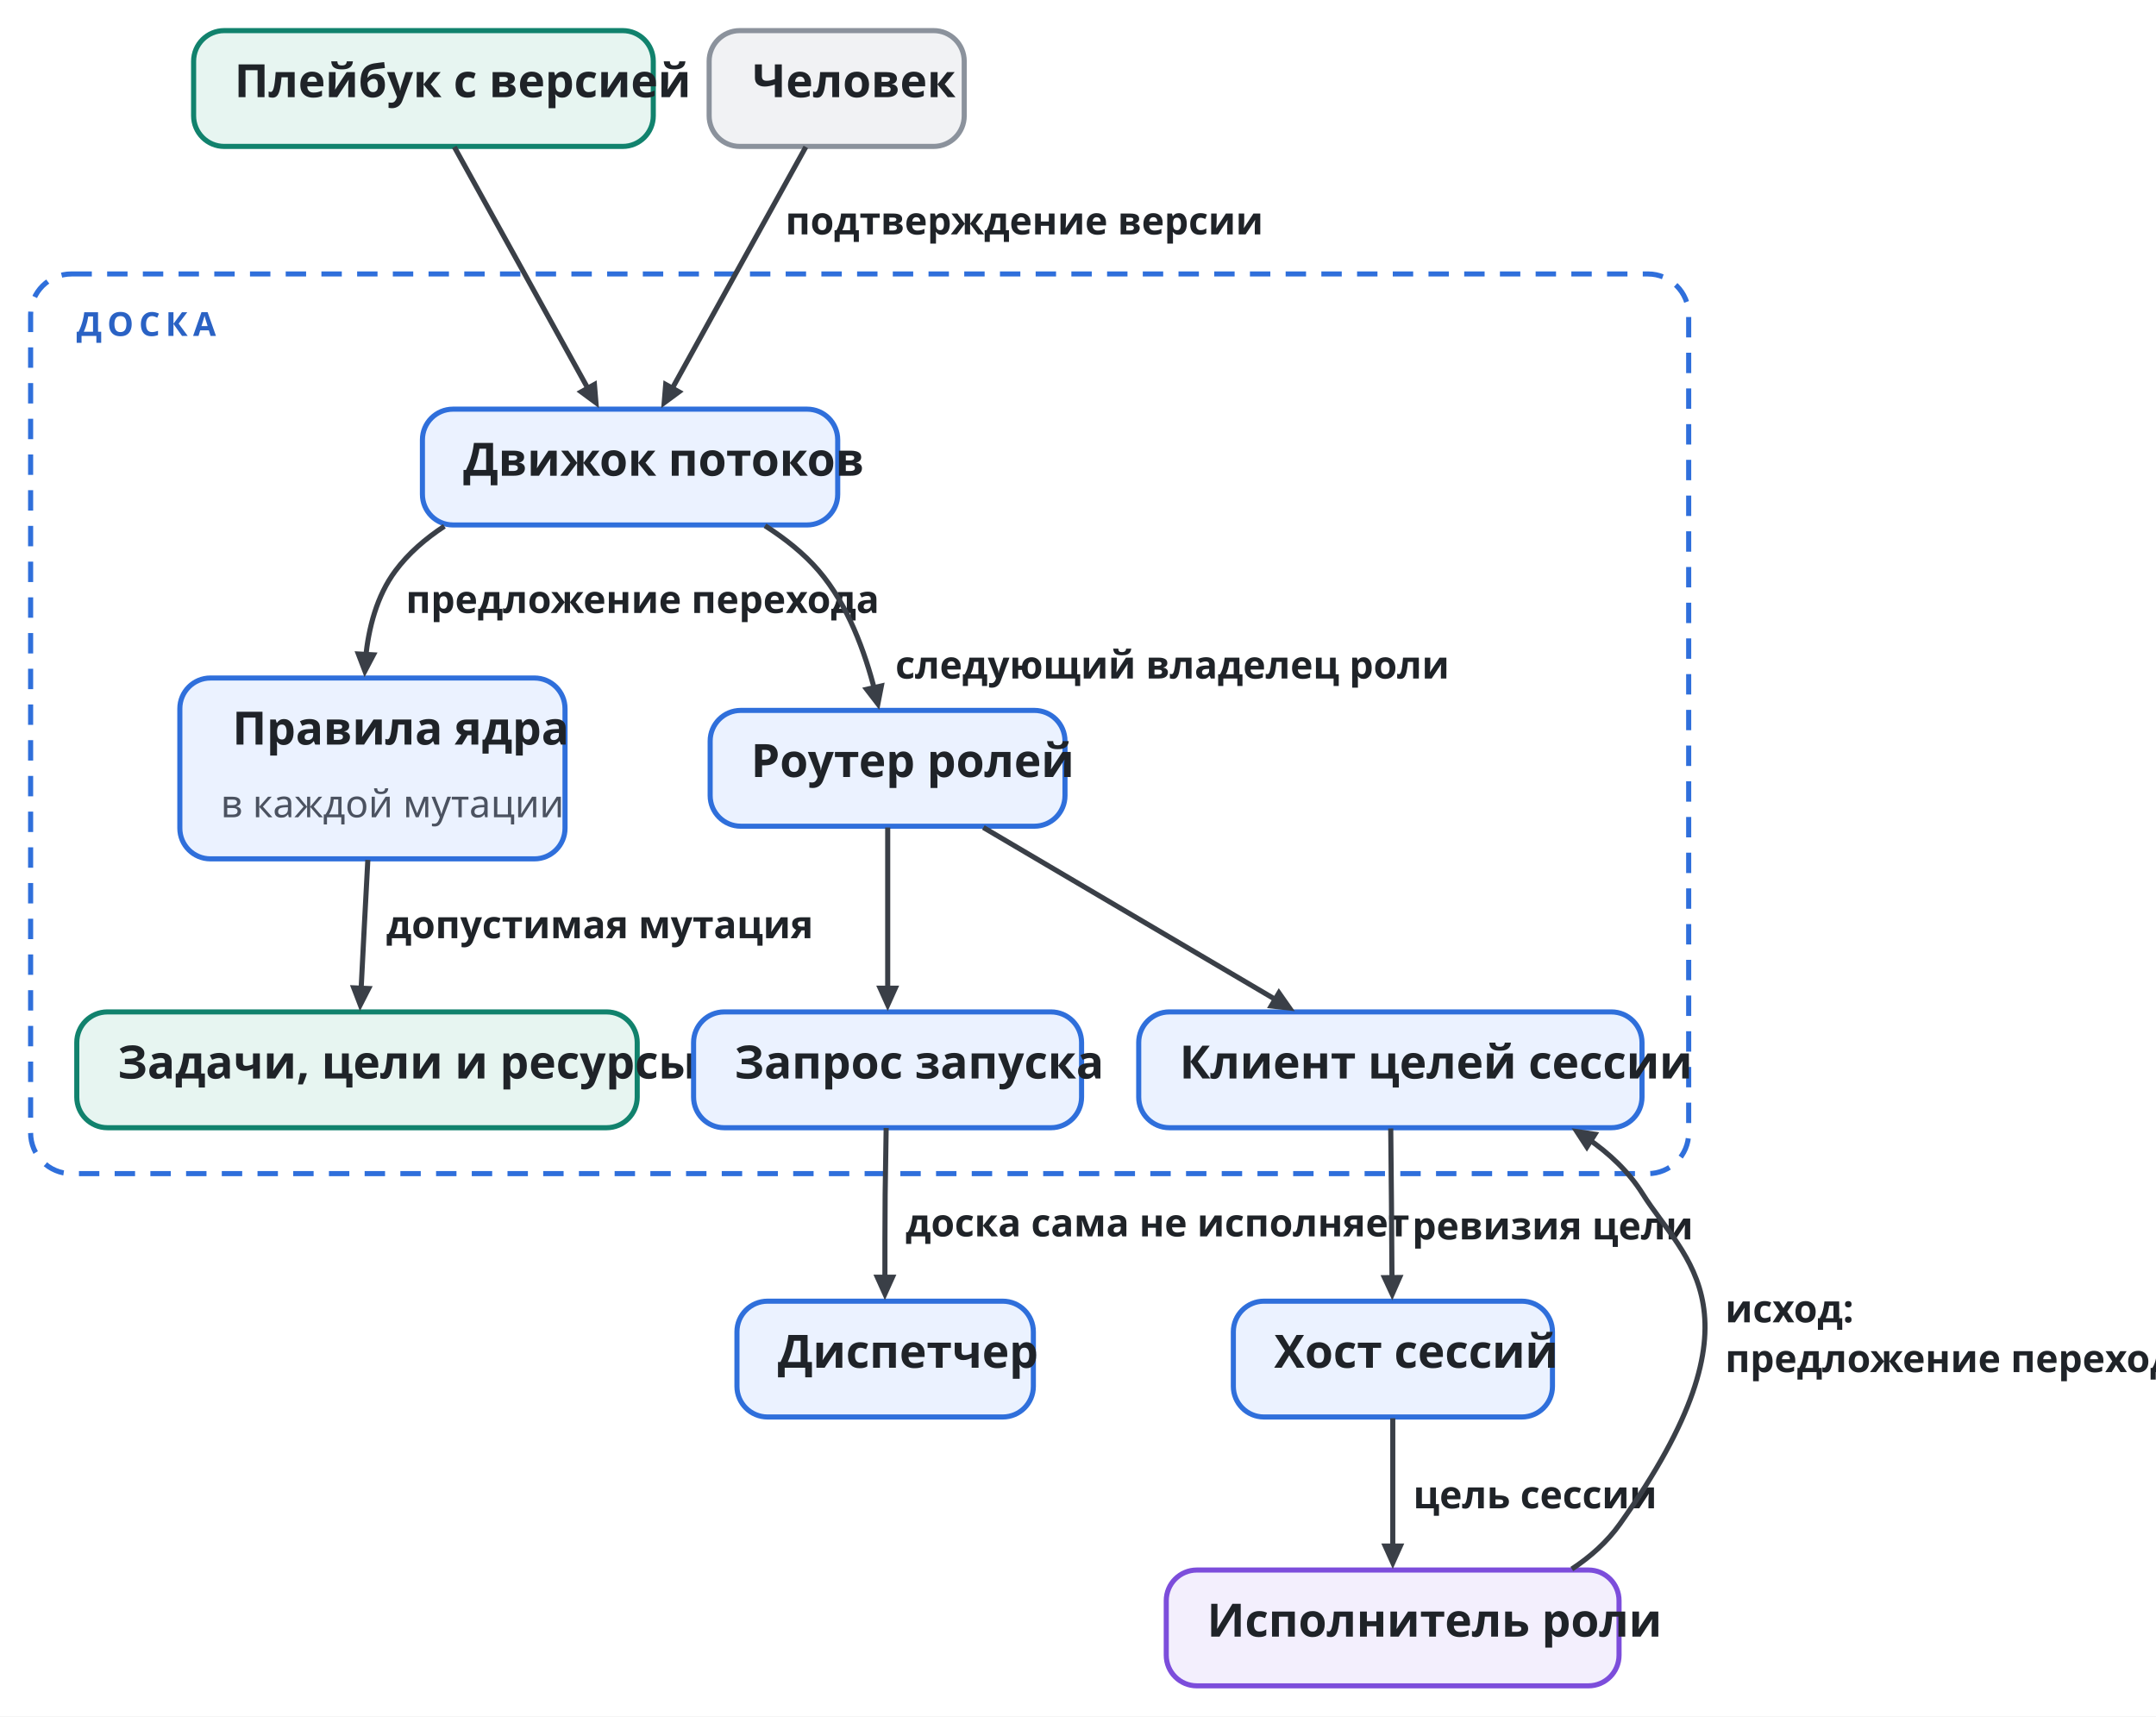
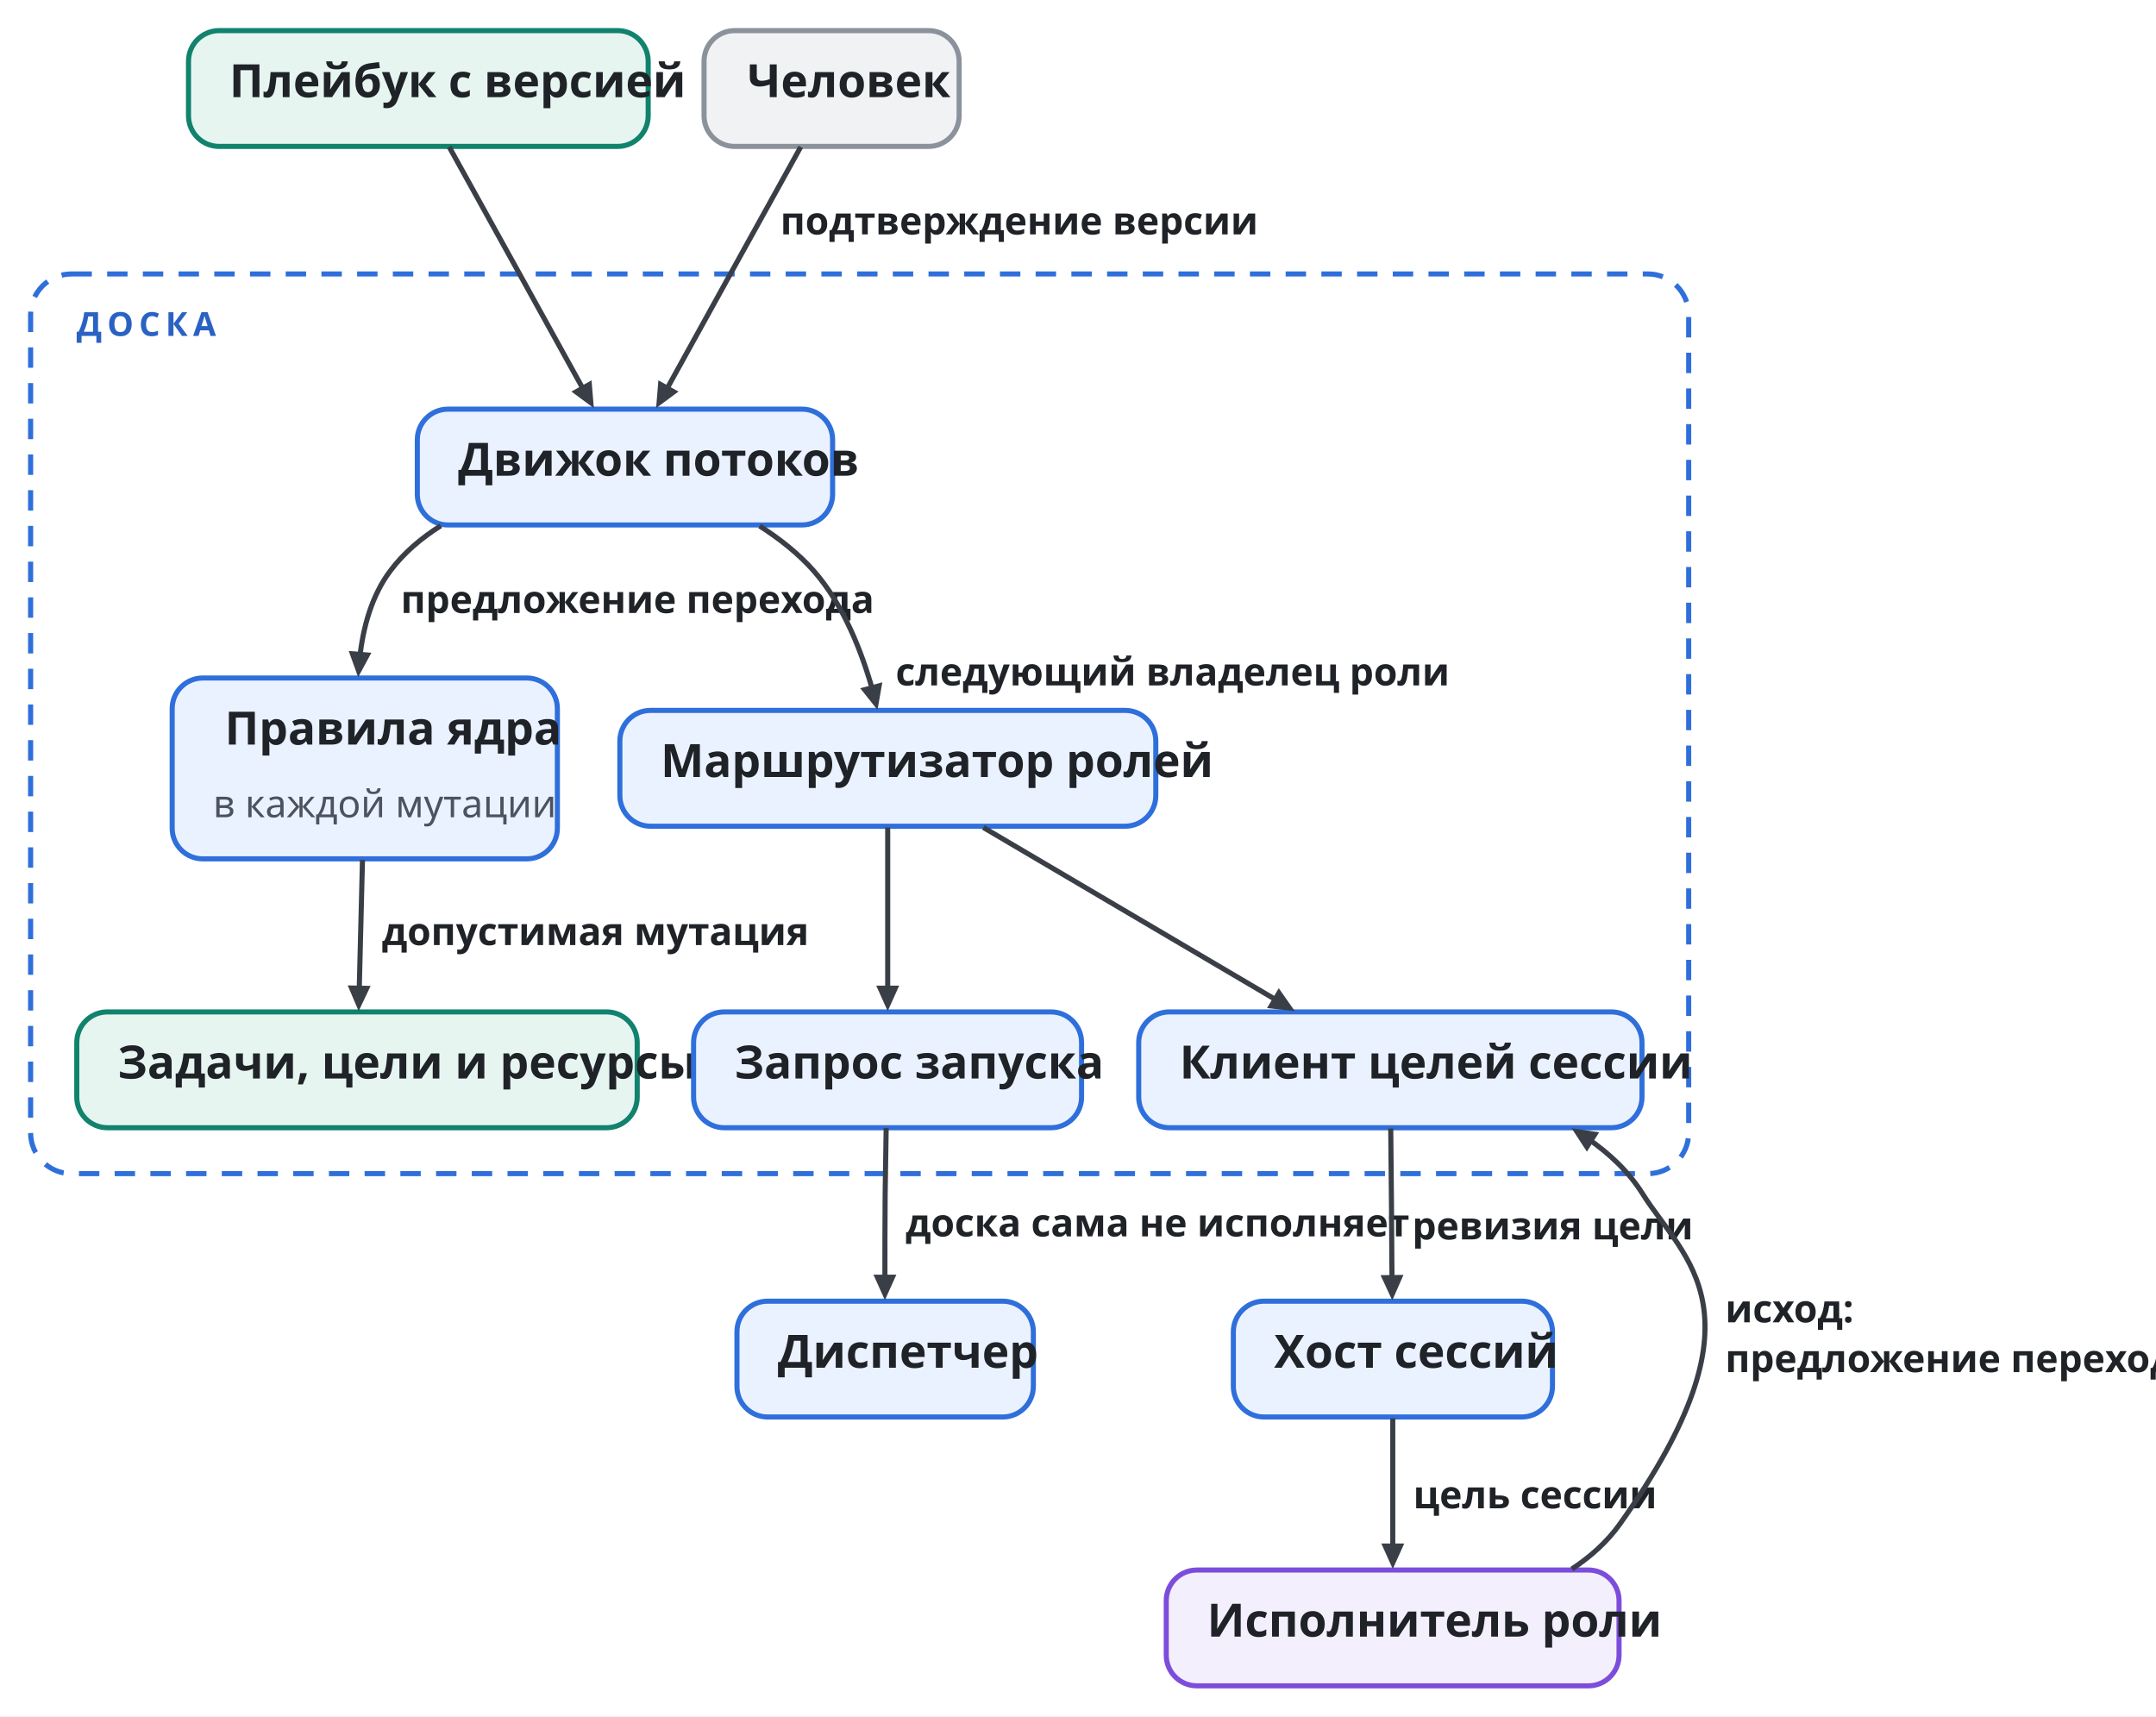
<svg xmlns="http://www.w3.org/2000/svg" width="845.2" height="672.9" viewBox="0 0 845.2 672.9">
  <rect width="845.2" height="672.9" fill="#ffffff" />
  <g transform="translate(12 12)">
    <g transform="translate(-8 0)">
      <rect x="8" y="95.4" width="650" height="352.7" rx="16" fill="none" stroke="#2f6fdb" stroke-width="2" stroke-dasharray="8 6" class="group" data-id="board" />
-       <rect x="71.9" y="0" width="180.2" height="45.4" rx="12" fill="#e7f5f1" stroke="#11826d" stroke-width="2" class="box" data-id="playbook" />
-       <text x="87.9" y="26.1" font-size="18" fill="#1f2328">
+       <rect x="69.9" y="0" width="180.2" height="45.4" rx="12" fill="#e7f5f1" stroke="#11826d" stroke-width="2" class="box" data-id="playbook" />
+       <text x="85.9" y="26.1" font-size="18" fill="#1f2328">
        <tspan font-family="PT Sans, sans-serif" font-weight="bold">Плейбук с версией</tspan>
      </text>
-       <rect x="274" y="0" width="100" height="45.4" rx="12" fill="#f1f2f4" stroke="#8b929c" stroke-width="2" class="box" data-id="human" />
-       <text x="291" y="26.1" font-size="18" fill="#1f2328">
+       <rect x="272" y="0" width="100" height="45.4" rx="12" fill="#f1f2f4" stroke="#8b929c" stroke-width="2" class="box" data-id="human" />
+       <text x="289" y="26.1" font-size="18" fill="#1f2328">
        <tspan font-family="PT Sans, sans-serif" font-weight="bold">Человек</tspan>
      </text>
-       <rect x="161.6" y="148.4" width="162.8" height="45.4" rx="12" fill="#ebf2ff" stroke="#2f6fdb" stroke-width="2" class="box" data-id="flow" />
-       <text x="177.6" y="174.5" font-size="18" fill="#1f2328">
+       <rect x="159.6" y="148.4" width="162.8" height="45.4" rx="12" fill="#ebf2ff" stroke="#2f6fdb" stroke-width="2" class="box" data-id="flow" />
+       <text x="175.6" y="174.5" font-size="18" fill="#1f2328">
        <tspan font-family="PT Sans, sans-serif" font-weight="bold">Движок потоков</tspan>
      </text>
-       <rect x="66.5" y="253.8" width="151" height="70.9" rx="12" fill="#ebf2ff" stroke="#2f6fdb" stroke-width="2" class="box" data-id="kernel" />
-       <text x="87.1" y="279.9" font-size="18" fill="#1f2328">
+       <rect x="63.5" y="253.8" width="151" height="70.9" rx="12" fill="#ebf2ff" stroke="#2f6fdb" stroke-width="2" class="box" data-id="kernel" />
+       <text x="84.1" y="279.9" font-size="18" fill="#1f2328">
        <tspan font-family="PT Sans, sans-serif" font-weight="bold">Правила ядра</tspan>
      </text>
-       <text x="82.5" y="308.4" font-size="15" fill="#4b5260">
+       <text x="79.5" y="308.4" font-size="15" fill="#4b5260">
        <tspan font-family="PT Sans, sans-serif">в каждой мутации</tspan>
      </text>
      <rect x="26.1" y="384.7" width="219.7" height="45.4" rx="12" fill="#e7f5f1" stroke="#11826d" stroke-width="2" class="box" data-id="tasks" />
      <text x="42.1" y="410.8" font-size="18" fill="#1f2328">
        <tspan font-family="PT Sans, sans-serif" font-weight="bold">Задачи, цели и ресурсы</tspan>
      </text>
-       <rect x="274.4" y="266.5" width="139.1" height="45.4" rx="12" fill="#ebf2ff" stroke="#2f6fdb" stroke-width="2" class="box" data-id="router" />
-       <text x="290.4" y="292.6" font-size="18" fill="#1f2328">
-         <tspan font-family="PT Sans, sans-serif" font-weight="bold">Роутер ролей</tspan>
+       <rect x="239" y="266.5" width="210.1" height="45.4" rx="12" fill="#ebf2ff" stroke="#2f6fdb" stroke-width="2" class="box" data-id="router" />
+       <text x="255" y="292.6" font-size="18" fill="#1f2328">
+         <tspan font-family="PT Sans, sans-serif" font-weight="bold">Маршрутизатор ролей</tspan>
      </text>
      <rect x="267.9" y="384.7" width="152.1" height="45.4" rx="12" fill="#ebf2ff" stroke="#2f6fdb" stroke-width="2" class="box" data-id="spawn" />
      <text x="283.9" y="410.8" font-size="18" fill="#1f2328">
        <tspan font-family="PT Sans, sans-serif" font-weight="bold">Запрос запуска</tspan>
      </text>
      <rect x="442.4" y="384.7" width="197.3" height="45.4" rx="12" fill="#ebf2ff" stroke="#2f6fdb" stroke-width="2" class="box" data-id="goals" />
      <text x="458.4" y="410.8" font-size="18" fill="#1f2328">
        <tspan font-family="PT Sans, sans-serif" font-weight="bold">Клиент целей сессии</tspan>
      </text>
      <rect x="284.9" y="498.1" width="116.2" height="45.4" rx="12" fill="#ebf2ff" stroke="#2f6fdb" stroke-width="2" class="box" data-id="dispatcher" />
      <text x="300.9" y="524.2" font-size="18" fill="#1f2328">
        <tspan font-family="PT Sans, sans-serif" font-weight="bold">Диспетчер</tspan>
      </text>
      <rect x="479.5" y="498.1" width="125.1" height="45.4" rx="12" fill="#ebf2ff" stroke="#2f6fdb" stroke-width="2" class="box" data-id="host" />
      <text x="495.5" y="524.2" font-size="18" fill="#1f2328">
        <tspan font-family="PT Sans, sans-serif" font-weight="bold">Хост сессий</tspan>
      </text>
      <rect x="453.2" y="603.5" width="177.5" height="45.4" rx="12" fill="#f3effd" stroke="#7c4ddb" stroke-width="2" class="box" data-id="actor" />
      <text x="469.2" y="629.6" font-size="18" fill="#1f2328">
        <tspan font-family="PT Sans, sans-serif" font-weight="bold">Исполнитель роли</tspan>
      </text>
-       <path d="M 174.1 45.6 C 188.3 71.2 211.7 113.5 227.2 141.6 L 227.9 142.8" fill="none" stroke="#3a3f47" stroke-width="2" class="edge" data-from="playbook" data-to="flow" data-edge="e0" />
-       <polygon points="230.8,148 229.9,137.1 222,141.5" fill="#3a3f47" />
-       <path d="M 311.9 45.6 C 297.7 71.2 274.3 113.5 258.8 141.6 L 258.1 142.8" fill="none" stroke="#3a3f47" stroke-width="2" class="edge" data-from="human" data-to="flow" data-edge="e1" />
-       <polygon points="255.2,148 264,141.5 256.1,137.1" fill="#3a3f47" />
+       <path d="M 172.1 45.6 C 186.3 71.2 209.7 113.5 225.2 141.6 L 225.9 142.8" fill="none" stroke="#3a3f47" stroke-width="2" class="edge" data-from="playbook" data-to="flow" data-edge="e0" />
+       <polygon points="228.8,148 227.9,137.1 220,141.5" fill="#3a3f47" />
+       <path d="M 309.9 45.6 C 295.7 71.2 272.3 113.5 256.8 141.6 L 256.1 142.8" fill="none" stroke="#3a3f47" stroke-width="2" class="edge" data-from="human" data-to="flow" data-edge="e1" />
+       <polygon points="253.2,148 262,141.5 254.1,137.1" fill="#3a3f47" />
      <g class="label" data-edge="e1">
-         <text x="303.9" y="79.9" font-size="15" fill="#1f2328">
+         <text x="301.9" y="79.9" font-size="15" fill="#1f2328">
          <tspan font-family="PT Sans, sans-serif" font-weight="bold">подтверждение версии</tspan>
        </text>
      </g>
-       <path d="M 170.2 194.3 C 162.9 199.1 156.2 204.8 151 211.8 C 143.7 221.6 140.5 234.1 139.3 246.1 L 139.2 247.5" fill="none" stroke="#3a3f47" stroke-width="2" class="edge" data-from="flow" data-to="kernel" data-edge="e2" />
-       <polygon points="138.9,253.5 144,243.8 135,243.3" fill="#3a3f47" />
+       <path d="M 168.8 194.1 C 161.2 198.9 154.3 204.7 149 211.8 C 141.7 221.5 138.3 234 137 246.1 L 136.9 247.5" fill="none" stroke="#3a3f47" stroke-width="2" class="edge" data-from="flow" data-to="kernel" data-edge="e2" />
+       <polygon points="136.4,253.5 141.6,243.9 132.7,243.2" fill="#3a3f47" />
      <g class="label" data-edge="e2">
-         <text x="155.1" y="228.3" font-size="15" fill="#1f2328">
+         <text x="153.1" y="228.3" font-size="15" fill="#1f2328">
          <tspan font-family="PT Sans, sans-serif" font-weight="bold">предложение перехода</tspan>
        </text>
      </g>
-       <path d="M 140.2 325.1 C 139.3 341.6 138.3 361.2 137.5 377 L 137.4 378.4" fill="none" stroke="#3a3f47" stroke-width="2" class="edge" data-from="kernel" data-to="tasks" data-edge="e3" />
-       <polygon points="137.1,384.4 142.1,374.6 133.2,374.2" fill="#3a3f47" />
+       <path d="M 138.1 325.1 C 137.7 341.6 137.2 361.2 136.8 377 L 136.7 378.4" fill="none" stroke="#3a3f47" stroke-width="2" class="edge" data-from="kernel" data-to="tasks" data-edge="e3" />
+       <polygon points="136.6,384.4 141.3,374.5 132.3,374.3" fill="#3a3f47" />
      <g class="label" data-edge="e3">
-         <text x="147.4" y="355.8" font-size="15" fill="#1f2328">
+         <text x="145.7" y="358.5" font-size="15" fill="#1f2328">
          <tspan font-family="PT Sans, sans-serif" font-weight="bold">допустимая мутация</tspan>
        </text>
      </g>
-       <path d="M 295.9 194.1 C 303.7 199.1 311.1 204.9 317 211.8 C 328.4 225.1 335.1 243.6 339 259 L 339.3 260.5" fill="none" stroke="#3a3f47" stroke-width="2" class="edge" data-from="flow" data-to="router" data-edge="e4" />
-       <polygon points="340.7,266.3 342.8,255.6 334,257.6" fill="#3a3f47" />
+       <path d="M 293.8 194.2 C 301.6 199.2 309 205 315 211.8 C 326.8 225.2 334 243.9 338.3 259.4 L 338.5 260.5" fill="none" stroke="#3a3f47" stroke-width="2" class="edge" data-from="flow" data-to="router" data-edge="e4" />
+       <polygon points="340,266.3 341.9,255.5 333.2,257.8" fill="#3a3f47" />
      <g class="label" data-edge="e4">
-         <text x="347" y="254" font-size="15" fill="#1f2328">
+         <text x="347.1" y="256.7" font-size="15" fill="#1f2328">
          <tspan font-family="PT Sans, sans-serif" font-weight="bold">следующий владелец роли</tspan>
        </text>
      </g>
      <path d="M 344 312.4 C 344 330.7 344 356.9 344 377 L 344 378.4" fill="none" stroke="#3a3f47" stroke-width="2" class="edge" data-from="router" data-to="spawn" data-edge="e5" />
      <polygon points="344,384.4 348.5,374.4 339.5,374.4" fill="#3a3f47" />
      <path d="M 381.5 312.4 C 414.5 331.8 462.6 360.2 497.3 380.6 L 498.4 381.3" fill="none" stroke="#3a3f47" stroke-width="2" class="edge" data-from="router" data-to="goals" data-edge="e6" />
      <polygon points="503.6,384.4 497.3,375.4 492.7,383.2" fill="#3a3f47" />
      <path d="M 343.4 430.2 C 343.3 438.4 343.1 447.7 343 456.1 C 342.9 467.3 342.9 479.7 342.9 490.5 L 342.9 491.7" fill="none" stroke="#3a3f47" stroke-width="2" class="edge" data-from="spawn" data-to="dispatcher" data-edge="e7" />
      <polygon points="342.9,497.7 347.4,487.7 338.4,487.7" fill="#3a3f47" />
      <g class="label" data-edge="e7">
        <text x="351" y="472.7" font-size="15" fill="#1f2328">
          <tspan font-family="PT Sans, sans-serif" font-weight="bold">доска сама не исполняет</tspan>
        </text>
      </g>
      <path d="M 541.2 430.4 C 541.4 447.6 541.6 471.8 541.7 490.6 L 541.8 491.8" fill="none" stroke="#3a3f47" stroke-width="2" class="edge" data-from="goals" data-to="host" data-edge="e8" />
      <polygon points="541.8,497.8 546.2,487.8 537.2,487.9" fill="#3a3f47" />
      <g class="label" data-edge="e8">
        <text x="549.6" y="473.9" font-size="15" fill="#1f2328">
          <tspan font-family="PT Sans, sans-serif" font-weight="bold">ревизия цели</tspan>
        </text>
      </g>
      <path d="M 542 544 C 542 559.1 542 579.3 542 595.8 L 542 597.1" fill="none" stroke="#3a3f47" stroke-width="2" class="edge" data-from="host" data-to="actor" data-edge="e9" />
      <polygon points="542,603.1 546.5,593.1 537.5,593.1" fill="#3a3f47" />
      <g class="label" data-edge="e9">
        <text x="550" y="579.3" font-size="15" fill="#1f2328">
          <tspan font-family="PT Sans, sans-serif" font-weight="bold">цель сессии</tspan>
        </text>
      </g>
      <path d="M 612.2 603.1 C 619.5 598.3 626 592.5 631 585.5 C 689.9 502.7 656.3 482 640 456.1 C 634.5 447.3 626.8 440.1 618.2 434.2 L 617.2 433.5" fill="none" stroke="#3a3f47" stroke-width="2" class="edge" data-from="actor" data-to="goals" data-edge="e10" />
      <polygon points="612.1,430.3 618.1,439.5 622.9,431.9" fill="#3a3f47" />
      <g class="label" data-edge="e10">
        <text x="672.3" y="506.4" font-size="15" fill="#1f2328">
          <tspan font-family="PT Sans, sans-serif" font-weight="bold">исход:</tspan>
        </text>
        <text x="672.3" y="525.9" font-size="15" fill="#1f2328">
          <tspan font-family="PT Sans, sans-serif" font-weight="bold">предложение перехода</tspan>
        </text>
      </g>
      <rect x="20" y="105.4" width="61.2" height="18.9" fill="#ffffff" class="plate" />
      <text x="26" y="119.7" font-size="13" fill="#2a62c4" letter-spacing="2.1">
        <tspan font-family="PT Sans, sans-serif" font-weight="bold">ДОСКА</tspan>
      </text>
    </g>
  </g>
</svg>
